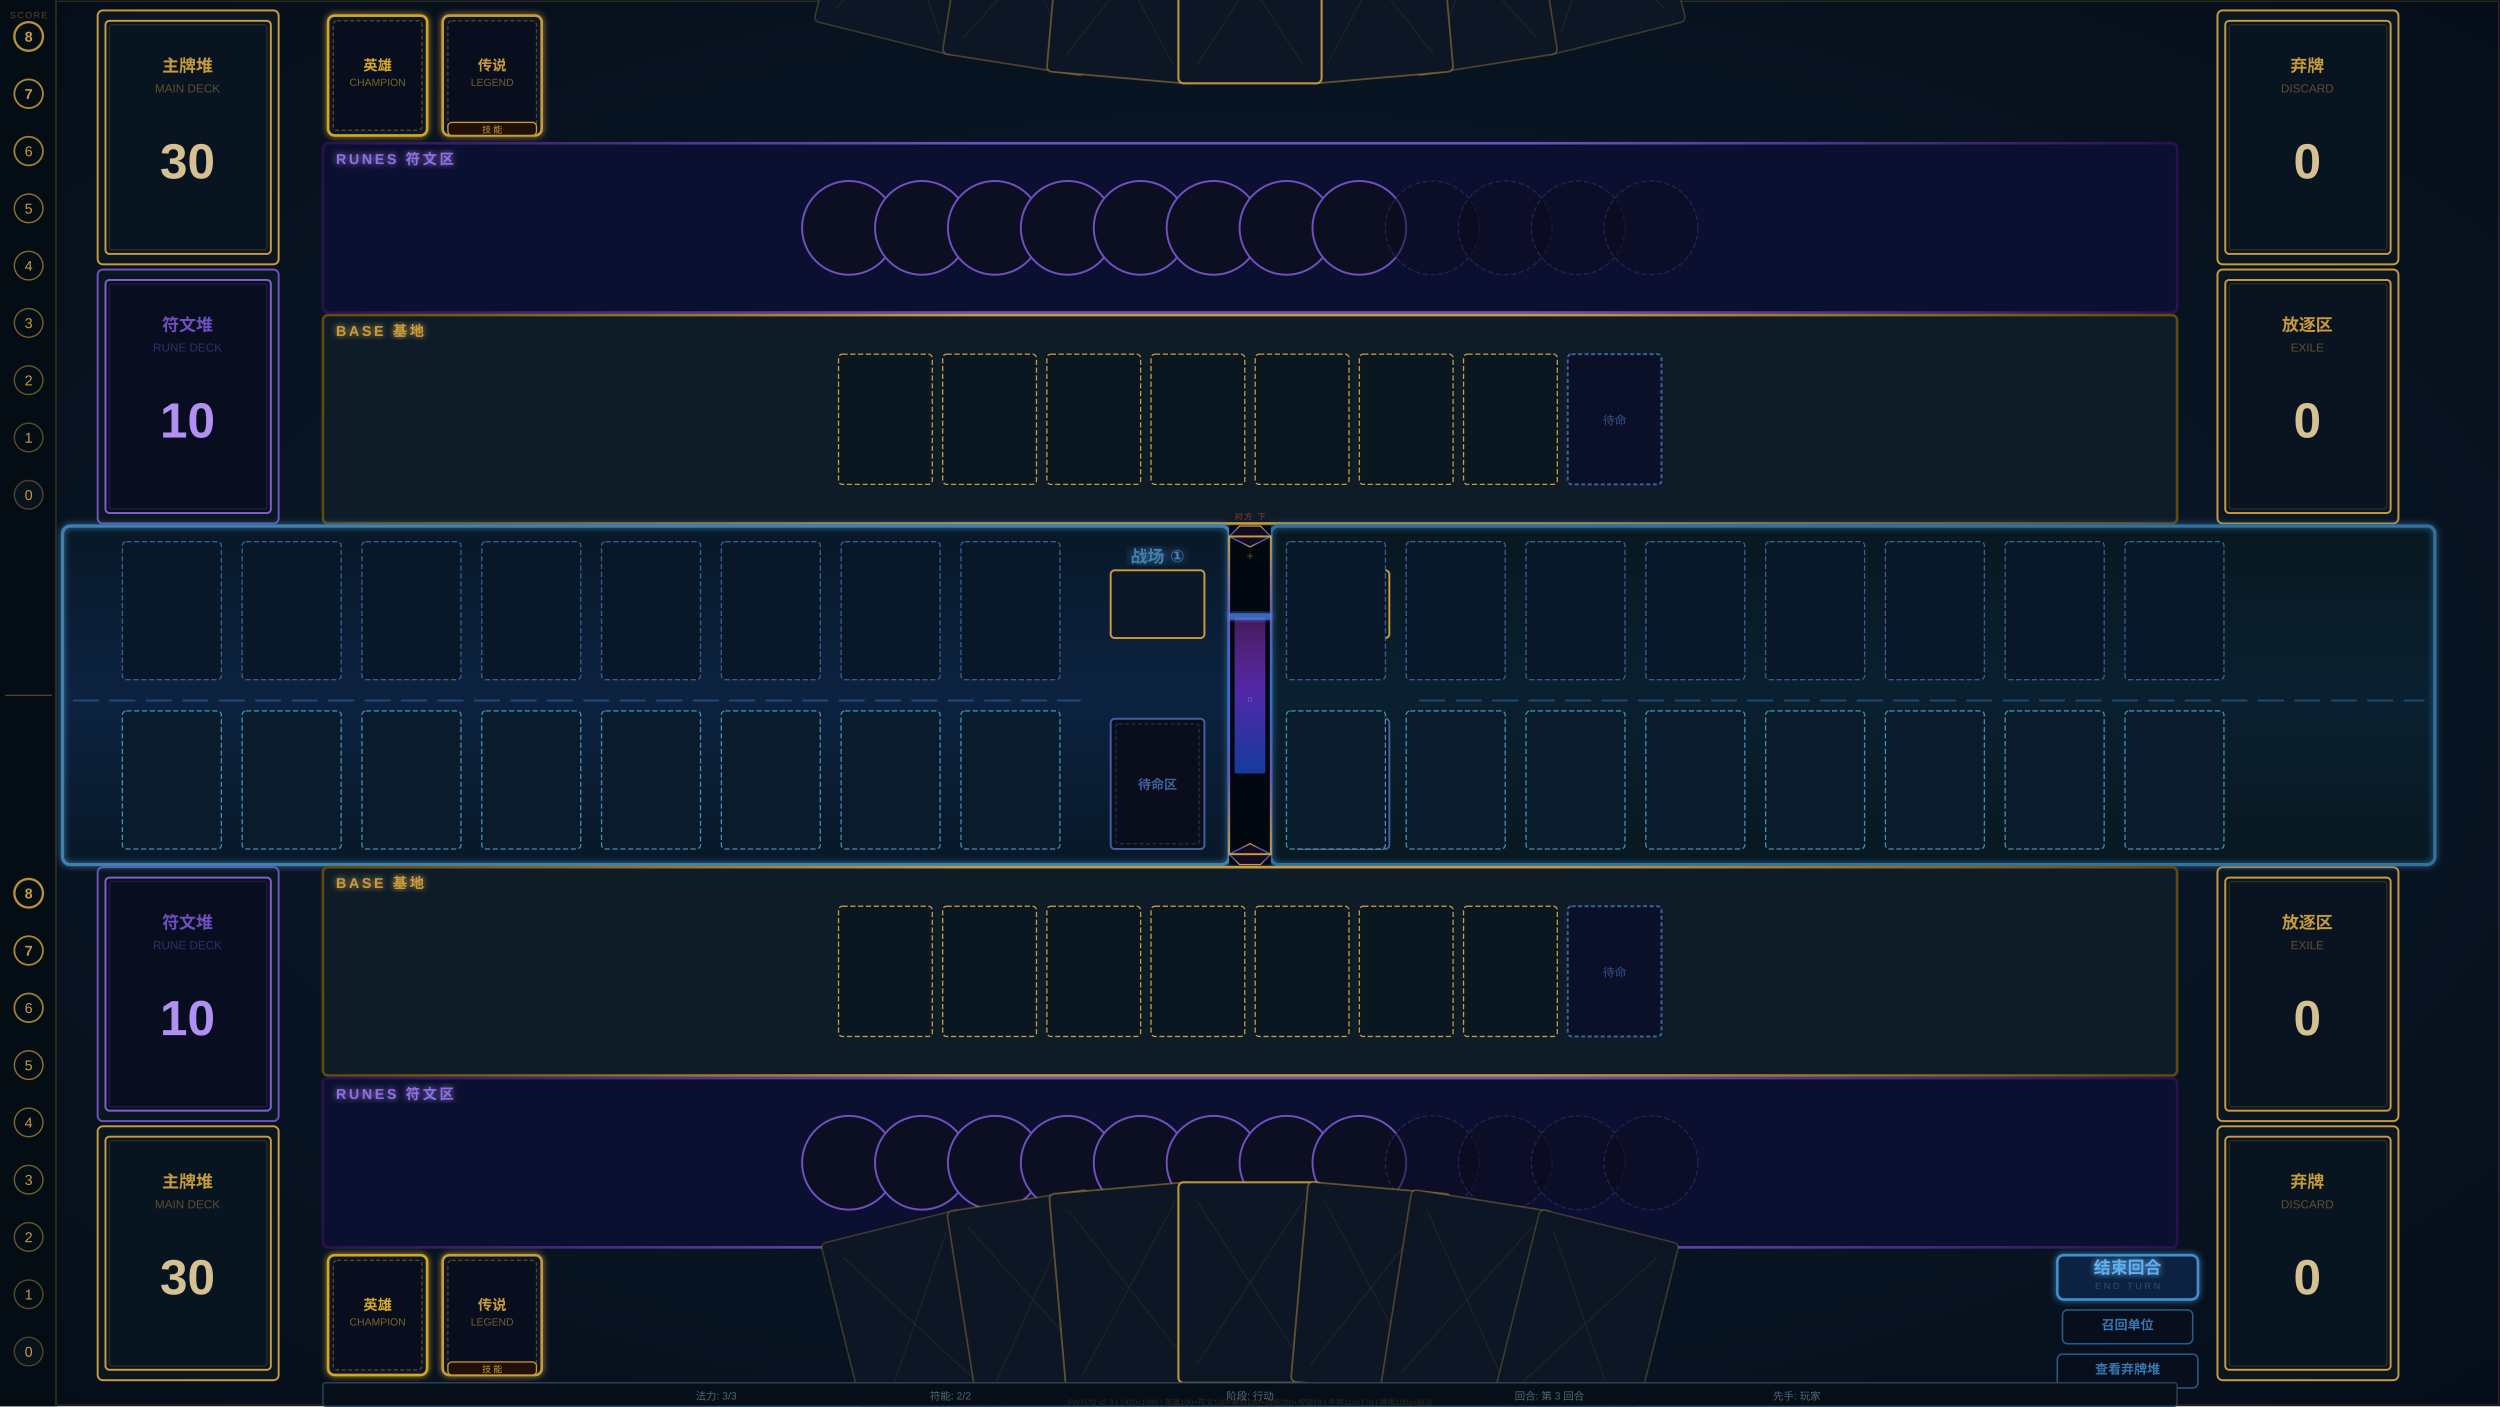
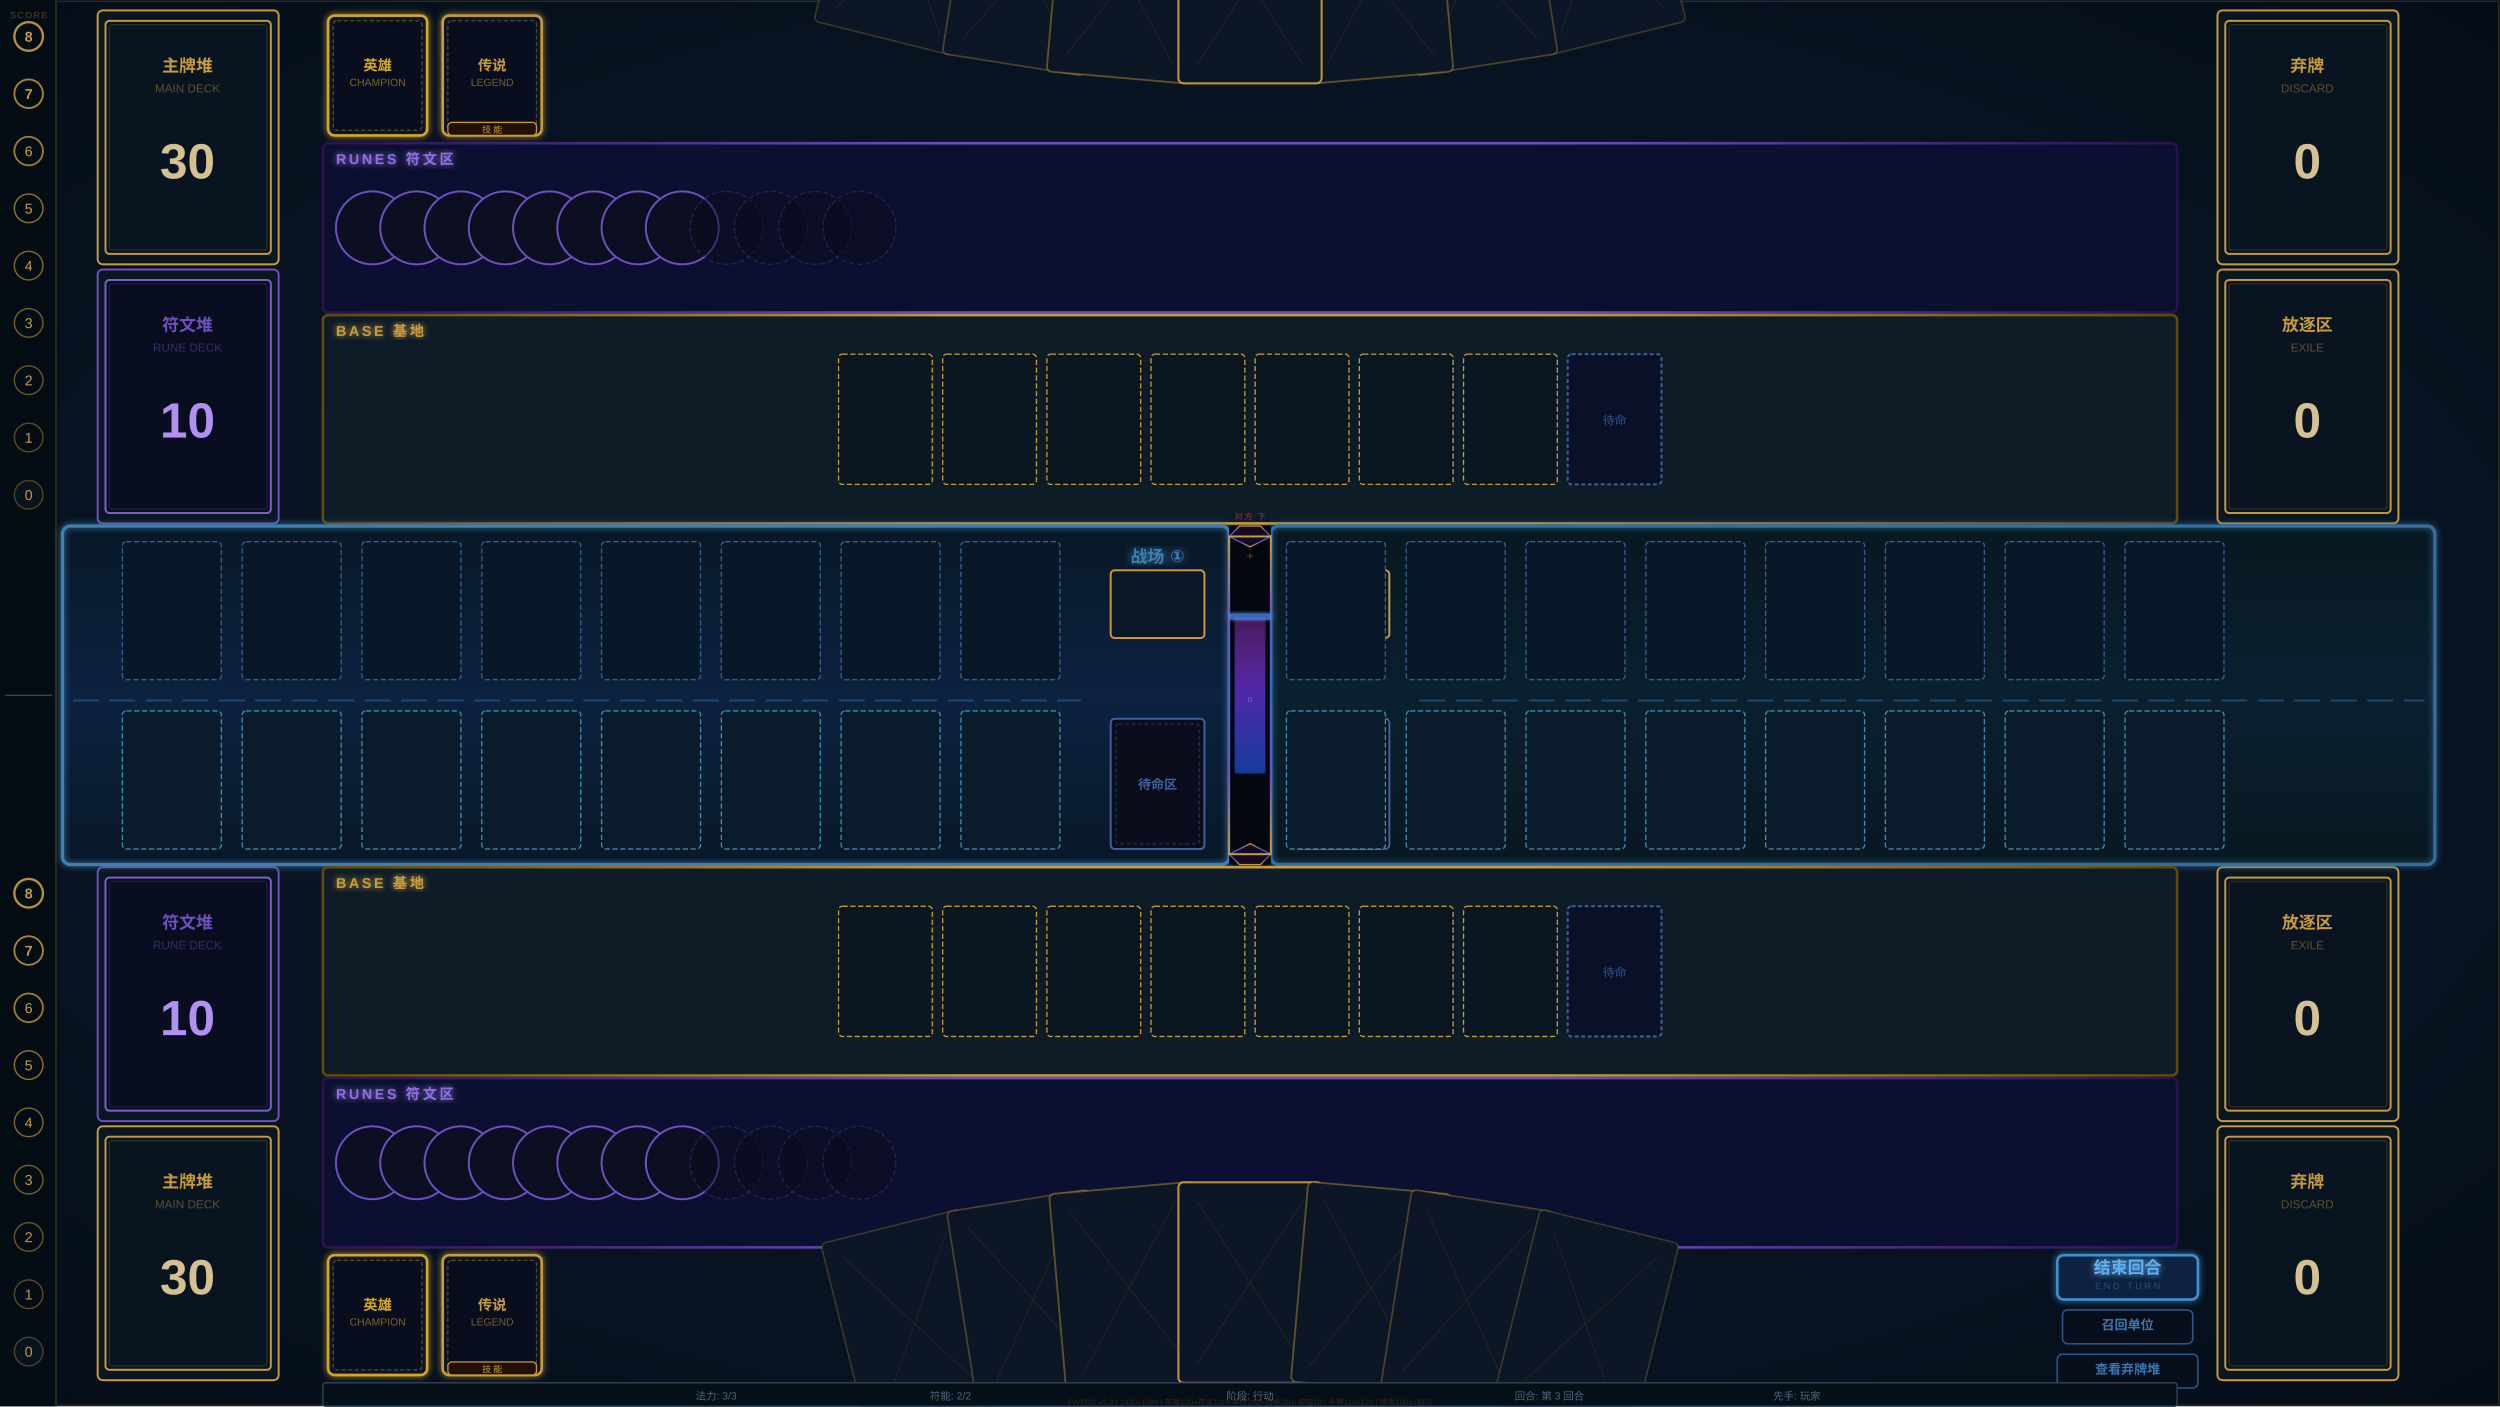
<svg xmlns="http://www.w3.org/2000/svg" width="1920" height="1080" viewBox="0 0 1920 1080">
  <defs>
    <radialGradient id="bg" cx="50%" cy="50%" r="70%">
      <stop offset="0%" stop-color="#0f2035" />
      <stop offset="100%" stop-color="#050d18" />
    </radialGradient>
    <linearGradient id="goldH" x1="0" y1="0" x2="1" y2="0">
      <stop offset="0%" stop-color="#604808" />
      <stop offset="35%" stop-color="#c89b3c" />
      <stop offset="65%" stop-color="#c89b3c" />
      <stop offset="100%" stop-color="#604808" />
    </linearGradient>
    <linearGradient id="purH" x1="0" y1="0" x2="1" y2="0">
      <stop offset="0%" stop-color="#281050" />
      <stop offset="35%" stop-color="#7050c0" />
      <stop offset="65%" stop-color="#7050c0" />
      <stop offset="100%" stop-color="#281050" />
    </linearGradient>
    <linearGradient id="bf0Grad" x1="0" y1="0" x2="0" y2="1">
      <stop offset="0%" stop-color="#081828" />
      <stop offset="50%" stop-color="#0c2240" />
      <stop offset="100%" stop-color="#081828" />
    </linearGradient>
    <linearGradient id="bf1Grad" x1="0" y1="0" x2="0" y2="1">
      <stop offset="0%" stop-color="#081820" />
      <stop offset="50%" stop-color="#0a2030" />
      <stop offset="100%" stop-color="#081820" />
    </linearGradient>
    <filter id="glow" x="-20%" y="-20%" width="140%" height="140%">
      <feGaussianBlur stdDeviation="2.5" result="blur" />
      <feMerge>
        <feMergeNode in="blur" />
        <feMergeNode in="SourceGraphic" />
      </feMerge>
    </filter>
    <filter id="softglow">
      <feGaussianBlur stdDeviation="4" result="blur" />
      <feMerge>
        <feMergeNode in="blur" />
        <feMergeNode in="SourceGraphic" />
      </feMerge>
    </filter>
    <linearGradient id="pillarBorder" x1="0" y1="0" x2="0" y2="1">
      <stop offset="0%" stop-color="#c89b3c" />
      <stop offset="25%" stop-color="#7050c0" />
      <stop offset="50%" stop-color="#3070d0" />
      <stop offset="75%" stop-color="#7050c0" />
      <stop offset="100%" stop-color="#c89b3c" />
    </linearGradient>
    <linearGradient id="pillarFill" x1="0" y1="1" x2="0" y2="0">
      <stop offset="0%" stop-color="#1848c0" />
      <stop offset="50%" stop-color="#6030d0" />
      <stop offset="100%" stop-color="#c040f0" stop-opacity="0.4" />
    </linearGradient>
    <clipPath id="pillarClip">
      <rect x="948" y="404" width="24" height="260" />
    </clipPath>
  </defs>
  <rect width="1920" height="1080" fill="url(#bg)" />
  <g opacity="0.04" transform="translate(960,534)">
    <circle r="240" fill="none" stroke="#4090d0" stroke-width="4" />
    <circle r="170" fill="none" stroke="#4090d0" stroke-width="2" />
    <circle r="90" fill="none" stroke="#4090d0" stroke-width="1" />
    <line x1="-280" y1="0" x2="280" y2="0" stroke="#4090d0" stroke-width="1" />
    <line x1="0" y1="-280" x2="0" y2="280" stroke="#4090d0" stroke-width="1" />
  </g>
  <rect x="1" y="1" width="1918" height="1078" fill="none" stroke="#c89b3c" stroke-width="1" opacity="0.2" />
  <rect x="0" y="0" width="44" height="1080" fill="#040c14" />
  <line x1="43" y1="0" x2="43" y2="1080" stroke="#c89b3c" stroke-width="1" opacity="0.3" />
  <text x="22" y="14" fill="#c89b3c" font-size="7" text-anchor="middle" font-family="Arial" opacity="0.4" letter-spacing="1">SCORE</text>
  <line x1="4" y1="534" x2="40" y2="534" stroke="#c89b3c" stroke-width="1" opacity="0.4" />
  <circle cx="22" cy="28" r="11" fill="none" stroke="#c89b3c" stroke-width="1.8" opacity="0.92" />
  <text x="22" y="32" fill="#c89b3c" font-size="11" text-anchor="middle" font-family="Arial" font-weight="bold">8</text>
  <circle cx="22" cy="72" r="11" fill="none" stroke="#c89b3c" stroke-width="1.4" opacity="0.85" />
  <text x="22" y="76" fill="#c89b3c" font-size="11" text-anchor="middle" font-family="Arial" font-weight="bold">7</text>
  <circle cx="22" cy="116" r="11" fill="none" stroke="#c89b3c" stroke-width="1.4" opacity="0.78" />
  <text x="22" y="120" fill="#c89b3c" font-size="11" text-anchor="middle" font-family="Arial">6</text>
  <circle cx="22" cy="160" r="11" fill="none" stroke="#c89b3c" stroke-width="1.1" opacity="0.71" />
  <text x="22" y="164" fill="#c89b3c" font-size="11" text-anchor="middle" font-family="Arial">5</text>
  <circle cx="22" cy="204" r="11" fill="none" stroke="#c89b3c" stroke-width="1.1" opacity="0.64" />
  <text x="22" y="208" fill="#c89b3c" font-size="11" text-anchor="middle" font-family="Arial">4</text>
  <circle cx="22" cy="248" r="11" fill="none" stroke="#c89b3c" stroke-width="1.1" opacity="0.57" />
  <text x="22" y="252" fill="#c89b3c" font-size="11" text-anchor="middle" font-family="Arial">3</text>
  <circle cx="22" cy="292" r="11" fill="none" stroke="#c89b3c" stroke-width="1.1" opacity="0.50" />
  <text x="22" y="296" fill="#c89b3c" font-size="11" text-anchor="middle" font-family="Arial">2</text>
  <circle cx="22" cy="336" r="11" fill="none" stroke="#c89b3c" stroke-width="1.1" opacity="0.43" />
  <text x="22" y="340" fill="#c89b3c" font-size="11" text-anchor="middle" font-family="Arial">1</text>
  <circle cx="22" cy="380" r="11" fill="#132030" stroke="#c89b3c" stroke-width="1.1" opacity="0.38" />
  <text x="22" y="384" fill="#c89b3c" font-size="11" text-anchor="middle" font-family="Arial">0</text>
  <circle cx="22" cy="686" r="11" fill="none" stroke="#c89b3c" stroke-width="1.8" opacity="0.92" />
  <text x="22" y="690" fill="#c89b3c" font-size="11" text-anchor="middle" font-family="Arial" font-weight="bold">8</text>
  <circle cx="22" cy="730" r="11" fill="none" stroke="#c89b3c" stroke-width="1.4" opacity="0.85" />
  <text x="22" y="734" fill="#c89b3c" font-size="11" text-anchor="middle" font-family="Arial" font-weight="bold">7</text>
  <circle cx="22" cy="774" r="11" fill="none" stroke="#c89b3c" stroke-width="1.4" opacity="0.78" />
  <text x="22" y="778" fill="#c89b3c" font-size="11" text-anchor="middle" font-family="Arial">6</text>
  <circle cx="22" cy="818" r="11" fill="none" stroke="#c89b3c" stroke-width="1.1" opacity="0.71" />
  <text x="22" y="822" fill="#c89b3c" font-size="11" text-anchor="middle" font-family="Arial">5</text>
  <circle cx="22" cy="862" r="11" fill="none" stroke="#c89b3c" stroke-width="1.1" opacity="0.64" />
  <text x="22" y="866" fill="#c89b3c" font-size="11" text-anchor="middle" font-family="Arial">4</text>
  <circle cx="22" cy="906" r="11" fill="none" stroke="#c89b3c" stroke-width="1.1" opacity="0.57" />
  <text x="22" y="910" fill="#c89b3c" font-size="11" text-anchor="middle" font-family="Arial">3</text>
  <circle cx="22" cy="950" r="11" fill="none" stroke="#c89b3c" stroke-width="1.1" opacity="0.50" />
  <text x="22" y="954" fill="#c89b3c" font-size="11" text-anchor="middle" font-family="Arial">2</text>
  <circle cx="22" cy="994" r="11" fill="none" stroke="#c89b3c" stroke-width="1.1" opacity="0.43" />
  <text x="22" y="998" fill="#c89b3c" font-size="11" text-anchor="middle" font-family="Arial">1</text>
  <circle cx="22" cy="1038" r="11" fill="#132030" stroke="#c89b3c" stroke-width="1.1" opacity="0.38" />
  <text x="22" y="1042" fill="#c89b3c" font-size="11" text-anchor="middle" font-family="Arial">0</text>
  <rect x="75" y="8" width="139" height="195" fill="#0a1620" stroke="#c89b3c" stroke-width="1.5" rx="4" />
  <rect x="81" y="16" width="127" height="179" fill="#081420" stroke="#c89b3c" stroke-width="1.5" rx="3" />
  <rect x="84" y="19" width="121" height="173" fill="none" stroke="#c89b3c30" stroke-width="1" rx="2" />
  <text x="144" y="55" fill="#c89b3c" font-size="13" font-family="Arial" font-weight="bold" text-anchor="middle">主牌堆</text>
  <text x="144" y="71" fill="#c89b3c70" font-size="9" font-family="Arial" text-anchor="middle">MAIN DECK</text>
  <text x="144" y="137" fill="#d4c090" font-size="38" font-family="Arial" font-weight="bold" text-anchor="middle">30</text>
  <rect x="75" y="207" width="139" height="195" fill="#0a1620" stroke="#7050c0" stroke-width="1.5" rx="4" />
  <rect x="81" y="215" width="127" height="179" fill="#080e20" stroke="#8060d0" stroke-width="1.5" rx="3" />
  <rect x="84" y="218" width="121" height="173" fill="none" stroke="#8060d030" stroke-width="1" rx="2" />
  <text x="144" y="254" fill="#7050c0" font-size="13" font-family="Arial" font-weight="bold" text-anchor="middle">符文堆</text>
  <text x="144" y="270" fill="#7050c070" font-size="9" font-family="Arial" text-anchor="middle">RUNE DECK</text>
  <text x="144" y="336" fill="#b090f0" font-size="38" font-family="Arial" font-weight="bold" text-anchor="middle">10</text>
  <rect x="75" y="666" width="139" height="195" fill="#0a1620" stroke="#7050c0" stroke-width="1.5" rx="4" />
  <rect x="81" y="674" width="127" height="179" fill="#080e20" stroke="#8060d0" stroke-width="1.5" rx="3" />
  <rect x="84" y="677" width="121" height="173" fill="none" stroke="#8060d030" stroke-width="1" rx="2" />
  <text x="144" y="713" fill="#7050c0" font-size="13" font-family="Arial" font-weight="bold" text-anchor="middle">符文堆</text>
  <text x="144" y="729" fill="#7050c070" font-size="9" font-family="Arial" text-anchor="middle">RUNE DECK</text>
  <text x="144" y="795" fill="#b090f0" font-size="38" font-family="Arial" font-weight="bold" text-anchor="middle">10</text>
  <rect x="75" y="865" width="139" height="195" fill="#0a1620" stroke="#c89b3c" stroke-width="1.5" rx="4" />
  <rect x="81" y="873" width="127" height="179" fill="#081420" stroke="#c89b3c" stroke-width="1.5" rx="3" />
  <rect x="84" y="876" width="121" height="173" fill="none" stroke="#c89b3c30" stroke-width="1" rx="2" />
  <text x="144" y="912" fill="#c89b3c" font-size="13" font-family="Arial" font-weight="bold" text-anchor="middle">主牌堆</text>
  <text x="144" y="928" fill="#c89b3c70" font-size="9" font-family="Arial" text-anchor="middle">MAIN DECK</text>
  <text x="144" y="994" fill="#d4c090" font-size="38" font-family="Arial" font-weight="bold" text-anchor="middle">30</text>
  <rect x="1703" y="8" width="139" height="195" fill="#0a1620" stroke="#c89b3c" stroke-width="1.5" rx="4" />
  <rect x="1709" y="16" width="127" height="179" fill="#081420" stroke="#c89b3c" stroke-width="1.5" rx="3" />
  <rect x="1712" y="19" width="121" height="173" fill="none" stroke="#c89b3c30" stroke-width="1" rx="2" />
  <text x="1772" y="55" fill="#c89b3c" font-size="13" font-family="Arial" font-weight="bold" text-anchor="middle">弃牌</text>
  <text x="1772" y="71" fill="#c89b3c70" font-size="9" font-family="Arial" text-anchor="middle">DISCARD</text>
  <text x="1772" y="137" fill="#d4c090" font-size="38" font-family="Arial" font-weight="bold" text-anchor="middle">0</text>
  <rect x="1703" y="207" width="139" height="195" fill="#0a1620" stroke="#c89b3c" stroke-width="1.5" rx="4" />
  <rect x="1709" y="215" width="127" height="179" fill="#0a1420" stroke="#c89b3c" stroke-width="1.5" rx="3" />
  <rect x="1712" y="218" width="121" height="173" fill="none" stroke="#c89b3c30" stroke-width="1" rx="2" />
  <text x="1772" y="254" fill="#c89b3c" font-size="13" font-family="Arial" font-weight="bold" text-anchor="middle">放逐区</text>
  <text x="1772" y="270" fill="#c89b3c70" font-size="9" font-family="Arial" text-anchor="middle">EXILE</text>
  <text x="1772" y="336" fill="#d4c090" font-size="38" font-family="Arial" font-weight="bold" text-anchor="middle">0</text>
  <rect x="1703" y="666" width="139" height="195" fill="#0a1620" stroke="#c89b3c" stroke-width="1.5" rx="4" />
  <rect x="1709" y="674" width="127" height="179" fill="#0a1420" stroke="#c89b3c" stroke-width="1.5" rx="3" />
  <rect x="1712" y="677" width="121" height="173" fill="none" stroke="#c89b3c30" stroke-width="1" rx="2" />
  <text x="1772" y="713" fill="#c89b3c" font-size="13" font-family="Arial" font-weight="bold" text-anchor="middle">放逐区</text>
  <text x="1772" y="729" fill="#c89b3c70" font-size="9" font-family="Arial" text-anchor="middle">EXILE</text>
  <text x="1772" y="795" fill="#d4c090" font-size="38" font-family="Arial" font-weight="bold" text-anchor="middle">0</text>
  <rect x="1703" y="865" width="139" height="195" fill="#0a1620" stroke="#c89b3c" stroke-width="1.5" rx="4" />
  <rect x="1709" y="873" width="127" height="179" fill="#081420" stroke="#c89b3c" stroke-width="1.5" rx="3" />
  <rect x="1712" y="876" width="121" height="173" fill="none" stroke="#c89b3c30" stroke-width="1" rx="2" />
  <text x="1772" y="912" fill="#c89b3c" font-size="13" font-family="Arial" font-weight="bold" text-anchor="middle">弃牌</text>
  <text x="1772" y="928" fill="#c89b3c70" font-size="9" font-family="Arial" text-anchor="middle">DISCARD</text>
  <text x="1772" y="994" fill="#d4c090" font-size="38" font-family="Arial" font-weight="bold" text-anchor="middle">0</text>
  <rect x="252" y="12" width="76" height="92" fill="#101828" stroke="#d4a828" stroke-width="2" rx="5" filter="url(#glow)" />
  <rect x="256" y="16" width="68" height="84" fill="#080e1e" stroke="#d4a82860" stroke-width="1" rx="3" stroke-dasharray="3,2" />
  <text x="290" y="54" fill="#d4a828" font-size="11" font-family="Arial" font-weight="bold" text-anchor="middle">英雄</text>
  <text x="290" y="66" fill="#d4a82890" font-size="8" font-family="Arial" text-anchor="middle">CHAMPION</text>
  <rect x="340" y="12" width="76" height="92" fill="#101828" stroke="#c89b3c" stroke-width="2" rx="5" filter="url(#glow)" />
  <rect x="344" y="16" width="68" height="84" fill="#080e1e" stroke="#c89b3c60" stroke-width="1" rx="3" stroke-dasharray="3,2" />
  <text x="378" y="54" fill="#c89b3c" font-size="11" font-family="Arial" font-weight="bold" text-anchor="middle">传说</text>
  <text x="378" y="66" fill="#c89b3c90" font-size="8" font-family="Arial" text-anchor="middle">LEGEND</text>
  <rect x="344" y="94" width="68" height="10" fill="#201008" stroke="#c89b3c" stroke-width="1" rx="3" />
  <text x="378" y="102" fill="#c89b3c" font-size="7" text-anchor="middle" font-family="Arial">技 能</text>
  <text x="960" y="22" fill="#c89b3c" font-size="9" text-anchor="middle" font-family="Arial" opacity="0.45" letter-spacing="2">HAND · 敌方手牌</text>
  <g transform="rotate(14, 960, -1100)">
    <rect x="905" y="-90" width="110" height="154" fill="#0c1624" stroke="#c89b3c45" stroke-width="1.2" rx="4" />
    <line x1="919" y1="-76" x2="1001" y2="50" stroke="#c89b3c18" stroke-width="1" />
    <line x1="1001" y1="-76" x2="919" y2="50" stroke="#c89b3c18" stroke-width="1" />
  </g>
  <g transform="rotate(-14, 960, -1100)">
    <rect x="905" y="-90" width="110" height="154" fill="#0c1624" stroke="#c89b3c45" stroke-width="1.2" rx="4" />
    <line x1="919" y1="-76" x2="1001" y2="50" stroke="#c89b3c18" stroke-width="1" />
    <line x1="1001" y1="-76" x2="919" y2="50" stroke="#c89b3c18" stroke-width="1" />
  </g>
  <g transform="rotate(9, 960, -1100)">
    <rect x="905" y="-90" width="110" height="154" fill="#0c1624" stroke="#c89b3c58" stroke-width="1.3" rx="4" />
    <line x1="919" y1="-76" x2="1001" y2="50" stroke="#c89b3c18" stroke-width="1" />
    <line x1="1001" y1="-76" x2="919" y2="50" stroke="#c89b3c18" stroke-width="1" />
  </g>
  <g transform="rotate(-9, 960, -1100)">
    <rect x="905" y="-90" width="110" height="154" fill="#0c1624" stroke="#c89b3c58" stroke-width="1.3" rx="4" />
    <line x1="919" y1="-76" x2="1001" y2="50" stroke="#c89b3c18" stroke-width="1" />
    <line x1="1001" y1="-76" x2="919" y2="50" stroke="#c89b3c18" stroke-width="1" />
  </g>
  <g transform="rotate(5, 960, -1100)">
    <rect x="905" y="-90" width="110" height="154" fill="#0c1624" stroke="#c89b3c72" stroke-width="1.4" rx="4" />
    <line x1="919" y1="-76" x2="1001" y2="50" stroke="#c89b3c18" stroke-width="1" />
    <line x1="1001" y1="-76" x2="919" y2="50" stroke="#c89b3c18" stroke-width="1" />
  </g>
  <g transform="rotate(-5, 960, -1100)">
    <rect x="905" y="-90" width="110" height="154" fill="#0c1624" stroke="#c89b3c72" stroke-width="1.4" rx="4" />
    <line x1="919" y1="-76" x2="1001" y2="50" stroke="#c89b3c18" stroke-width="1" />
    <line x1="1001" y1="-76" x2="919" y2="50" stroke="#c89b3c18" stroke-width="1" />
  </g>
  <g transform="rotate(0, 960, -1100)">
    <rect x="905" y="-90" width="110" height="154" fill="#0c1624" stroke="#c89b3cee" stroke-width="1.6" rx="4" />
    <line x1="919" y1="-76" x2="1001" y2="50" stroke="#c89b3c18" stroke-width="1" />
    <line x1="1001" y1="-76" x2="919" y2="50" stroke="#c89b3c18" stroke-width="1" />
  </g>
  <rect x="248" y="110" width="1424" height="130" fill="#0c1030" rx="4" />
  <rect x="248" y="110" width="1424" height="130" fill="none" stroke="url(#purH)" stroke-width="2" rx="4" />
  <text x="258" y="126" fill="#9070e0" font-size="11" font-family="Arial" font-weight="bold" letter-spacing="2" filter="url(#glow)">RUNES  符文区</text>
-   <circle cx="652" cy="175" r="36" fill="#0c0e22" stroke="#7050c0" stroke-width="1.5" />
-   <circle cx="708" cy="175" r="36" fill="#0c0e22" stroke="#7050c0" stroke-width="1.5" />
-   <circle cx="764" cy="175" r="36" fill="#0c0e22" stroke="#7050c0" stroke-width="1.5" />
-   <circle cx="820" cy="175" r="36" fill="#0c0e22" stroke="#7050c0" stroke-width="1.5" />
-   <circle cx="876" cy="175" r="36" fill="#0c0e22" stroke="#7050c0" stroke-width="1.5" />
-   <circle cx="932" cy="175" r="36" fill="#0c0e22" stroke="#7050c0" stroke-width="1.5" />
-   <circle cx="988" cy="175" r="36" fill="#0c0e22" stroke="#7050c0" stroke-width="1.5" />
-   <circle cx="1044" cy="175" r="36" fill="#0c0e22" stroke="#7050c0" stroke-width="1.5" />
-   <circle cx="1100" cy="175" r="36" fill="#0a0c1c" stroke="#403080" stroke-width="1" stroke-dasharray="4,2" opacity="0.5" />
-   <circle cx="1156" cy="175" r="36" fill="#0a0c1c" stroke="#403080" stroke-width="1" stroke-dasharray="4,2" opacity="0.5" />
-   <circle cx="1212" cy="175" r="36" fill="#0a0c1c" stroke="#403080" stroke-width="1" stroke-dasharray="4,2" opacity="0.5" />
-   <circle cx="1268" cy="175" r="36" fill="#0a0c1c" stroke="#403080" stroke-width="1" stroke-dasharray="4,2" opacity="0.5" />
+   <circle cx="286" cy="175" r="28" fill="#0c0e22" stroke="#7050c0" stroke-width="1.5" />
+   <circle cx="320" cy="175" r="28" fill="#0c0e22" stroke="#7050c0" stroke-width="1.5" />
+   <circle cx="354" cy="175" r="28" fill="#0c0e22" stroke="#7050c0" stroke-width="1.5" />
+   <circle cx="388" cy="175" r="28" fill="#0c0e22" stroke="#7050c0" stroke-width="1.5" />
+   <circle cx="422" cy="175" r="28" fill="#0c0e22" stroke="#7050c0" stroke-width="1.5" />
+   <circle cx="456" cy="175" r="28" fill="#0c0e22" stroke="#7050c0" stroke-width="1.5" />
+   <circle cx="490" cy="175" r="28" fill="#0c0e22" stroke="#7050c0" stroke-width="1.5" />
+   <circle cx="524" cy="175" r="28" fill="#0c0e22" stroke="#7050c0" stroke-width="1.5" />
+   <circle cx="558" cy="175" r="28" fill="#0a0c1c" stroke="#403080" stroke-width="1" stroke-dasharray="4,2" opacity="0.5" />
+   <circle cx="592" cy="175" r="28" fill="#0a0c1c" stroke="#403080" stroke-width="1" stroke-dasharray="4,2" opacity="0.5" />
+   <circle cx="626" cy="175" r="28" fill="#0a0c1c" stroke="#403080" stroke-width="1" stroke-dasharray="4,2" opacity="0.5" />
+   <circle cx="660" cy="175" r="28" fill="#0a0c1c" stroke="#403080" stroke-width="1" stroke-dasharray="4,2" opacity="0.5" />
  <rect x="248" y="242" width="1424" height="160" fill="#0e1c28" rx="4" />
  <rect x="248" y="242" width="1424" height="160" fill="none" stroke="url(#goldH)" stroke-width="2" rx="4" />
  <text x="258" y="258" fill="#c89b3c" font-size="11" font-family="Arial" font-weight="bold" letter-spacing="2" filter="url(#glow)">BASE  基地</text>
  <rect x="644" y="272" width="72" height="100" fill="#0a1620" stroke="#c89b3c" stroke-width="1" rx="3" stroke-dasharray="4,2" />
  <rect x="724" y="272" width="72" height="100" fill="#0a1620" stroke="#c89b3c" stroke-width="1" rx="3" stroke-dasharray="4,2" />
  <rect x="804" y="272" width="72" height="100" fill="#0a1620" stroke="#c89b3c" stroke-width="1" rx="3" stroke-dasharray="4,2" />
  <rect x="884" y="272" width="72" height="100" fill="#0a1620" stroke="#c89b3c" stroke-width="1" rx="3" stroke-dasharray="4,2" />
  <rect x="964" y="272" width="72" height="100" fill="#0a1620" stroke="#c89b3c" stroke-width="1" rx="3" stroke-dasharray="4,2" />
  <rect x="1044" y="272" width="72" height="100" fill="#0a1620" stroke="#c89b3c" stroke-width="1" rx="3" stroke-dasharray="4,2" />
  <rect x="1124" y="272" width="72" height="100" fill="#0a1620" stroke="#c89b3c" stroke-width="1" rx="3" stroke-dasharray="4,2" />
  <rect x="1204" y="272" width="72" height="100" fill="#0a1028" stroke="#4060a0" stroke-width="1.5" rx="3" stroke-dasharray="3,2" />
  <text x="1240" y="326" fill="#4060a0" font-size="9" text-anchor="middle" font-family="Arial" opacity="0.8">待命</text>
  <rect x="48" y="404" width="896" height="260" fill="url(#bf0Grad)" rx="6" />
  <rect x="48" y="404" width="896" height="260" fill="none" stroke="#4080b0" stroke-width="2.5" rx="6" filter="url(#glow)" />
  <rect x="976" y="404" width="894" height="260" fill="url(#bf1Grad)" rx="6" />
  <rect x="976" y="404" width="894" height="260" fill="none" stroke="#3070a0" stroke-width="2.5" rx="6" filter="url(#glow)" />
  <text x="889" y="432" fill="#4080b0" font-size="13" text-anchor="middle" font-family="Arial" font-weight="bold" filter="url(#softglow)">战场 ①</text>
  <rect x="853" y="438" width="72" height="52" fill="#0c1828" stroke="#c89b3c" stroke-width="1.5" rx="3" />
  <text x="1031" y="432" fill="#3070a0" font-size="13" text-anchor="middle" font-family="Arial" font-weight="bold" filter="url(#softglow)">战场 ②</text>
  <rect x="995" y="438" width="72" height="52" fill="#0c1828" stroke="#c89b3c" stroke-width="1.5" rx="3" />
  <rect x="853" y="552" width="72" height="100" fill="#0a0e1c" stroke="#4060a0" stroke-width="1.5" rx="3" />
  <rect x="857" y="556" width="64" height="92" fill="none" stroke="#4060a060" stroke-width="1" rx="2" stroke-dasharray="3,2" />
  <text x="889" y="606" fill="#4060a0" font-size="10" text-anchor="middle" font-family="Arial" font-weight="bold">待命区</text>
  <rect x="995" y="552" width="72" height="100" fill="#0a0e1c" stroke="#4060a0" stroke-width="1.5" rx="3" />
  <rect x="999" y="556" width="64" height="92" fill="none" stroke="#4060a060" stroke-width="1" rx="2" stroke-dasharray="3,2" />
  <text x="1031" y="606" fill="#4060a0" font-size="10" text-anchor="middle" font-family="Arial" font-weight="bold">待命区</text>
  <line x1="56" y1="538" x2="830" y2="538" stroke="#2a5888" stroke-width="1.5" stroke-dasharray="20,8" opacity="0.7" />
  <line x1="1090" y1="538" x2="1862" y2="538" stroke="#2a5888" stroke-width="1.5" stroke-dasharray="20,8" opacity="0.7" />
  <rect x="94" y="416" width="76" height="106" fill="#091828" stroke="#3a6090" stroke-width="1" rx="3" stroke-dasharray="4,2" />
  <rect x="94" y="546" width="76" height="106" fill="#0a1c2c" stroke="#4090b0" stroke-width="1" rx="3" stroke-dasharray="4,2" />
  <rect x="186" y="416" width="76" height="106" fill="#091828" stroke="#3a6090" stroke-width="1" rx="3" stroke-dasharray="4,2" />
  <rect x="186" y="546" width="76" height="106" fill="#0a1c2c" stroke="#4090b0" stroke-width="1" rx="3" stroke-dasharray="4,2" />
  <rect x="278" y="416" width="76" height="106" fill="#091828" stroke="#3a6090" stroke-width="1" rx="3" stroke-dasharray="4,2" />
  <rect x="278" y="546" width="76" height="106" fill="#0a1c2c" stroke="#4090b0" stroke-width="1" rx="3" stroke-dasharray="4,2" />
  <rect x="370" y="416" width="76" height="106" fill="#091828" stroke="#3a6090" stroke-width="1" rx="3" stroke-dasharray="4,2" />
  <rect x="370" y="546" width="76" height="106" fill="#0a1c2c" stroke="#4090b0" stroke-width="1" rx="3" stroke-dasharray="4,2" />
  <rect x="462" y="416" width="76" height="106" fill="#091828" stroke="#3a6090" stroke-width="1" rx="3" stroke-dasharray="4,2" />
  <rect x="462" y="546" width="76" height="106" fill="#0a1c2c" stroke="#4090b0" stroke-width="1" rx="3" stroke-dasharray="4,2" />
  <rect x="554" y="416" width="76" height="106" fill="#091828" stroke="#3a6090" stroke-width="1" rx="3" stroke-dasharray="4,2" />
  <rect x="554" y="546" width="76" height="106" fill="#0a1c2c" stroke="#4090b0" stroke-width="1" rx="3" stroke-dasharray="4,2" />
  <rect x="646" y="416" width="76" height="106" fill="#091828" stroke="#3a6090" stroke-width="1" rx="3" stroke-dasharray="4,2" />
  <rect x="646" y="546" width="76" height="106" fill="#0a1c2c" stroke="#4090b0" stroke-width="1" rx="3" stroke-dasharray="4,2" />
  <rect x="738" y="416" width="76" height="106" fill="#091828" stroke="#3a6090" stroke-width="1" rx="3" stroke-dasharray="4,2" />
  <rect x="738" y="546" width="76" height="106" fill="#0a1c2c" stroke="#4090b0" stroke-width="1" rx="3" stroke-dasharray="4,2" />
  <rect x="988" y="416" width="76" height="106" fill="#091828" stroke="#3a6090" stroke-width="1" rx="3" stroke-dasharray="4,2" />
  <rect x="988" y="546" width="76" height="106" fill="#0a1c2c" stroke="#4090b0" stroke-width="1" rx="3" stroke-dasharray="4,2" />
  <rect x="1080" y="416" width="76" height="106" fill="#091828" stroke="#3a6090" stroke-width="1" rx="3" stroke-dasharray="4,2" />
  <rect x="1080" y="546" width="76" height="106" fill="#0a1c2c" stroke="#4090b0" stroke-width="1" rx="3" stroke-dasharray="4,2" />
  <rect x="1172" y="416" width="76" height="106" fill="#091828" stroke="#3a6090" stroke-width="1" rx="3" stroke-dasharray="4,2" />
  <rect x="1172" y="546" width="76" height="106" fill="#0a1c2c" stroke="#4090b0" stroke-width="1" rx="3" stroke-dasharray="4,2" />
  <rect x="1264" y="416" width="76" height="106" fill="#091828" stroke="#3a6090" stroke-width="1" rx="3" stroke-dasharray="4,2" />
  <rect x="1264" y="546" width="76" height="106" fill="#0a1c2c" stroke="#4090b0" stroke-width="1" rx="3" stroke-dasharray="4,2" />
  <rect x="1356" y="416" width="76" height="106" fill="#091828" stroke="#3a6090" stroke-width="1" rx="3" stroke-dasharray="4,2" />
  <rect x="1356" y="546" width="76" height="106" fill="#0a1c2c" stroke="#4090b0" stroke-width="1" rx="3" stroke-dasharray="4,2" />
  <rect x="1448" y="416" width="76" height="106" fill="#091828" stroke="#3a6090" stroke-width="1" rx="3" stroke-dasharray="4,2" />
  <rect x="1448" y="546" width="76" height="106" fill="#0a1c2c" stroke="#4090b0" stroke-width="1" rx="3" stroke-dasharray="4,2" />
  <rect x="1540" y="416" width="76" height="106" fill="#091828" stroke="#3a6090" stroke-width="1" rx="3" stroke-dasharray="4,2" />
  <rect x="1540" y="546" width="76" height="106" fill="#0a1c2c" stroke="#4090b0" stroke-width="1" rx="3" stroke-dasharray="4,2" />
  <rect x="1632" y="416" width="76" height="106" fill="#091828" stroke="#3a6090" stroke-width="1" rx="3" stroke-dasharray="4,2" />
  <rect x="1632" y="546" width="76" height="106" fill="#0a1c2c" stroke="#4090b0" stroke-width="1" rx="3" stroke-dasharray="4,2" />
  <rect x="944" y="404" width="32" height="260" fill="#030810" />
  <polygon points="952,404 968,404 976,412 960,420 944,412" fill="#120c20" stroke="url(#pillarBorder)" stroke-width="1" />
  <polygon points="952,664 968,664 976,656 960,648 944,656" fill="#120c20" stroke="url(#pillarBorder)" stroke-width="1" />
  <rect x="944" y="412" width="32" height="244" fill="none" stroke="url(#pillarBorder)" stroke-width="1.5" />
  <rect x="948" y="474" width="24" height="120" fill="url(#pillarFill)" clip-path="url(#pillarClip)" opacity="0.8" rx="2" />
  <rect x="944" y="471" width="32" height="5" fill="#5090ff" opacity="0.7" rx="1" filter="url(#glow)" />
  <text x="960" y="430" fill="#c89b3c" font-size="9" text-anchor="middle" font-family="Arial" opacity="0.5">+</text>
  <text x="960" y="539" fill="#7090c0" font-size="7" text-anchor="middle" font-family="Arial" opacity="0.6">o</text>
  <text x="960" y="399" fill="#c84040" font-size="6.5" text-anchor="middle" font-family="Arial" opacity="0.7" letter-spacing="1">对方 下</text>
  <text x="960" y="674" fill="#40c070" font-size="6.5" text-anchor="middle" font-family="Arial" opacity="0.7" letter-spacing="1">我方 上</text>
  <rect x="248" y="666" width="1424" height="160" fill="#0e1c28" rx="4" />
  <rect x="248" y="666" width="1424" height="160" fill="none" stroke="url(#goldH)" stroke-width="2" rx="4" />
  <text x="258" y="682" fill="#c89b3c" font-size="11" font-family="Arial" font-weight="bold" letter-spacing="2" filter="url(#glow)">BASE  基地</text>
  <rect x="644" y="696" width="72" height="100" fill="#0a1620" stroke="#c89b3c" stroke-width="1" rx="3" stroke-dasharray="4,2" />
  <rect x="724" y="696" width="72" height="100" fill="#0a1620" stroke="#c89b3c" stroke-width="1" rx="3" stroke-dasharray="4,2" />
  <rect x="804" y="696" width="72" height="100" fill="#0a1620" stroke="#c89b3c" stroke-width="1" rx="3" stroke-dasharray="4,2" />
  <rect x="884" y="696" width="72" height="100" fill="#0a1620" stroke="#c89b3c" stroke-width="1" rx="3" stroke-dasharray="4,2" />
  <rect x="964" y="696" width="72" height="100" fill="#0a1620" stroke="#c89b3c" stroke-width="1" rx="3" stroke-dasharray="4,2" />
  <rect x="1044" y="696" width="72" height="100" fill="#0a1620" stroke="#c89b3c" stroke-width="1" rx="3" stroke-dasharray="4,2" />
  <rect x="1124" y="696" width="72" height="100" fill="#0a1620" stroke="#c89b3c" stroke-width="1" rx="3" stroke-dasharray="4,2" />
  <rect x="1204" y="696" width="72" height="100" fill="#0a1028" stroke="#4060a0" stroke-width="1.5" rx="3" stroke-dasharray="3,2" />
  <text x="1240" y="750" fill="#4060a0" font-size="9" text-anchor="middle" font-family="Arial" opacity="0.8">待命</text>
  <rect x="248" y="828" width="1424" height="130" fill="#0c1030" rx="4" />
  <rect x="248" y="828" width="1424" height="130" fill="none" stroke="url(#purH)" stroke-width="2" rx="4" />
  <text x="258" y="844" fill="#9070e0" font-size="11" font-family="Arial" font-weight="bold" letter-spacing="2" filter="url(#glow)">RUNES  符文区</text>
-   <circle cx="652" cy="893" r="36" fill="#0c0e22" stroke="#7050c0" stroke-width="1.5" />
-   <circle cx="708" cy="893" r="36" fill="#0c0e22" stroke="#7050c0" stroke-width="1.5" />
-   <circle cx="764" cy="893" r="36" fill="#0c0e22" stroke="#7050c0" stroke-width="1.5" />
-   <circle cx="820" cy="893" r="36" fill="#0c0e22" stroke="#7050c0" stroke-width="1.5" />
-   <circle cx="876" cy="893" r="36" fill="#0c0e22" stroke="#7050c0" stroke-width="1.5" />
-   <circle cx="932" cy="893" r="36" fill="#0c0e22" stroke="#7050c0" stroke-width="1.5" />
-   <circle cx="988" cy="893" r="36" fill="#0c0e22" stroke="#7050c0" stroke-width="1.5" />
-   <circle cx="1044" cy="893" r="36" fill="#0c0e22" stroke="#7050c0" stroke-width="1.5" />
-   <circle cx="1100" cy="893" r="36" fill="#0a0c1c" stroke="#403080" stroke-width="1" stroke-dasharray="4,2" opacity="0.5" />
-   <circle cx="1156" cy="893" r="36" fill="#0a0c1c" stroke="#403080" stroke-width="1" stroke-dasharray="4,2" opacity="0.5" />
-   <circle cx="1212" cy="893" r="36" fill="#0a0c1c" stroke="#403080" stroke-width="1" stroke-dasharray="4,2" opacity="0.5" />
-   <circle cx="1268" cy="893" r="36" fill="#0a0c1c" stroke="#403080" stroke-width="1" stroke-dasharray="4,2" opacity="0.5" />
+   <circle cx="286" cy="893" r="28" fill="#0c0e22" stroke="#7050c0" stroke-width="1.5" />
+   <circle cx="320" cy="893" r="28" fill="#0c0e22" stroke="#7050c0" stroke-width="1.5" />
+   <circle cx="354" cy="893" r="28" fill="#0c0e22" stroke="#7050c0" stroke-width="1.5" />
+   <circle cx="388" cy="893" r="28" fill="#0c0e22" stroke="#7050c0" stroke-width="1.5" />
+   <circle cx="422" cy="893" r="28" fill="#0c0e22" stroke="#7050c0" stroke-width="1.5" />
+   <circle cx="456" cy="893" r="28" fill="#0c0e22" stroke="#7050c0" stroke-width="1.5" />
+   <circle cx="490" cy="893" r="28" fill="#0c0e22" stroke="#7050c0" stroke-width="1.5" />
+   <circle cx="524" cy="893" r="28" fill="#0c0e22" stroke="#7050c0" stroke-width="1.5" />
+   <circle cx="558" cy="893" r="28" fill="#0a0c1c" stroke="#403080" stroke-width="1" stroke-dasharray="4,2" opacity="0.5" />
+   <circle cx="592" cy="893" r="28" fill="#0a0c1c" stroke="#403080" stroke-width="1" stroke-dasharray="4,2" opacity="0.5" />
+   <circle cx="626" cy="893" r="28" fill="#0a0c1c" stroke="#403080" stroke-width="1" stroke-dasharray="4,2" opacity="0.5" />
+   <circle cx="660" cy="893" r="28" fill="#0a0c1c" stroke="#403080" stroke-width="1" stroke-dasharray="4,2" opacity="0.5" />
  <rect x="252" y="964" width="76" height="92" fill="#101828" stroke="#d4a828" stroke-width="2" rx="5" filter="url(#glow)" />
  <rect x="256" y="968" width="68" height="84" fill="#080e1e" stroke="#d4a82860" stroke-width="1" rx="3" stroke-dasharray="3,2" />
  <text x="290" y="1006" fill="#d4a828" font-size="11" font-family="Arial" font-weight="bold" text-anchor="middle">英雄</text>
  <text x="290" y="1018" fill="#d4a82890" font-size="8" font-family="Arial" text-anchor="middle">CHAMPION</text>
  <rect x="340" y="964" width="76" height="92" fill="#101828" stroke="#c89b3c" stroke-width="2" rx="5" filter="url(#glow)" />
  <rect x="344" y="968" width="68" height="84" fill="#080e1e" stroke="#c89b3c60" stroke-width="1" rx="3" stroke-dasharray="3,2" />
  <text x="378" y="1006" fill="#c89b3c" font-size="11" font-family="Arial" font-weight="bold" text-anchor="middle">传说</text>
  <text x="378" y="1018" fill="#c89b3c90" font-size="8" font-family="Arial" text-anchor="middle">LEGEND</text>
  <rect x="344" y="1046" width="68" height="10" fill="#201008" stroke="#c89b3c" stroke-width="1" rx="3" />
  <text x="378" y="1054" fill="#c89b3c" font-size="7" text-anchor="middle" font-family="Arial">技 能</text>
  <rect x="1580" y="964" width="108" height="34" fill="#0c2240" stroke="#4090d0" stroke-width="2" rx="5" filter="url(#glow)" />
  <text x="1634" y="978" fill="#60b0f0" font-size="13" text-anchor="middle" font-family="Arial" font-weight="bold" filter="url(#glow)">结束回合</text>
  <text x="1634" y="990" fill="#4090d070" font-size="7" text-anchor="middle" font-family="Arial" letter-spacing="2">END TURN</text>
  <rect x="1584" y="1006" width="100" height="26" fill="#080e1c" stroke="#2a5888" stroke-width="1.2" rx="4" />
  <text x="1634" y="1021" fill="#3878b0" font-size="10" text-anchor="middle" font-family="Arial" font-weight="bold">召回单位</text>
  <rect x="1580" y="1040" width="108" height="26" fill="#080e1c" stroke="#2a5888" stroke-width="1.2" rx="4" />
  <text x="1634" y="1055" fill="#3878b0" font-size="10" text-anchor="middle" font-family="Arial" font-weight="bold">查看弃牌堆</text>
  <text x="960" y="1058" fill="#c89b3c" font-size="9" text-anchor="middle" font-family="Arial" opacity="0.45" letter-spacing="2">HAND · 我方手牌</text>
  <g transform="rotate(-14, 960, 2050)">
    <rect x="905" y="908" width="110" height="154" fill="#0c1624" stroke="#c89b3c45" stroke-width="1.2" rx="4" />
    <line x1="919" y1="922" x2="1001" y2="1048" stroke="#c89b3c18" stroke-width="1" />
    <line x1="1001" y1="922" x2="919" y2="1048" stroke="#c89b3c18" stroke-width="1" />
  </g>
  <g transform="rotate(-9, 960, 2050)">
    <rect x="905" y="908" width="110" height="154" fill="#0c1624" stroke="#c89b3c58" stroke-width="1.3" rx="4" />
    <line x1="919" y1="922" x2="1001" y2="1048" stroke="#c89b3c18" stroke-width="1" />
    <line x1="1001" y1="922" x2="919" y2="1048" stroke="#c89b3c18" stroke-width="1" />
  </g>
  <g transform="rotate(-5, 960, 2050)">
    <rect x="905" y="908" width="110" height="154" fill="#0c1624" stroke="#c89b3c72" stroke-width="1.4" rx="4" />
    <line x1="919" y1="922" x2="1001" y2="1048" stroke="#c89b3c18" stroke-width="1" />
    <line x1="1001" y1="922" x2="919" y2="1048" stroke="#c89b3c18" stroke-width="1" />
  </g>
  <g transform="rotate(0, 960, 2050)">
    <rect x="905" y="908" width="110" height="154" fill="#0c1624" stroke="#c89b3cee" stroke-width="1.6" rx="4" />
    <line x1="919" y1="922" x2="1001" y2="1048" stroke="#c89b3c18" stroke-width="1" />
    <line x1="1001" y1="922" x2="919" y2="1048" stroke="#c89b3c18" stroke-width="1" />
  </g>
  <g transform="rotate(5, 960, 2050)">
    <rect x="905" y="908" width="110" height="154" fill="#0c1624" stroke="#c89b3c72" stroke-width="1.4" rx="4" />
    <line x1="919" y1="922" x2="1001" y2="1048" stroke="#c89b3c18" stroke-width="1" />
    <line x1="1001" y1="922" x2="919" y2="1048" stroke="#c89b3c18" stroke-width="1" />
  </g>
  <g transform="rotate(9, 960, 2050)">
    <rect x="905" y="908" width="110" height="154" fill="#0c1624" stroke="#c89b3c58" stroke-width="1.3" rx="4" />
    <line x1="919" y1="922" x2="1001" y2="1048" stroke="#c89b3c18" stroke-width="1" />
    <line x1="1001" y1="922" x2="919" y2="1048" stroke="#c89b3c18" stroke-width="1" />
  </g>
  <g transform="rotate(14, 960, 2050)">
    <rect x="905" y="908" width="110" height="154" fill="#0c1624" stroke="#c89b3c45" stroke-width="1.2" rx="4" />
    <line x1="919" y1="922" x2="1001" y2="1048" stroke="#c89b3c18" stroke-width="1" />
    <line x1="1001" y1="922" x2="919" y2="1048" stroke="#c89b3c18" stroke-width="1" />
  </g>
  <rect x="248" y="1062" width="1424" height="18" fill="#060e18" stroke="#304860" stroke-width="1" rx="2" />
  <text x="550" y="1075" fill="#506878" font-size="8" font-family="Arial" text-anchor="middle">法力: 3/3</text>
  <text x="730" y="1075" fill="#506878" font-size="8" font-family="Arial" text-anchor="middle">符能: 2/2</text>
  <text x="960" y="1075" fill="#506878" font-size="8" font-family="Arial" text-anchor="middle">阶段: 行动</text>
  <text x="1190" y="1075" fill="#506878" font-size="8" font-family="Arial" text-anchor="middle">回合: 第 3 回合</text>
  <text x="1380" y="1075" fill="#506878" font-size="8" font-family="Arial" text-anchor="middle">先手: 玩家</text>
  <text x="960" y="1079" fill="#c89b3c" font-size="6" text-anchor="middle" font-family="Arial" opacity="0.2">FWTCG v2.3 | 1920x1080 | 英雄100+符文130+基地160+战场260+按钮18 | 手牌110x170 | 牌堆100px贴边</text>
</svg>
